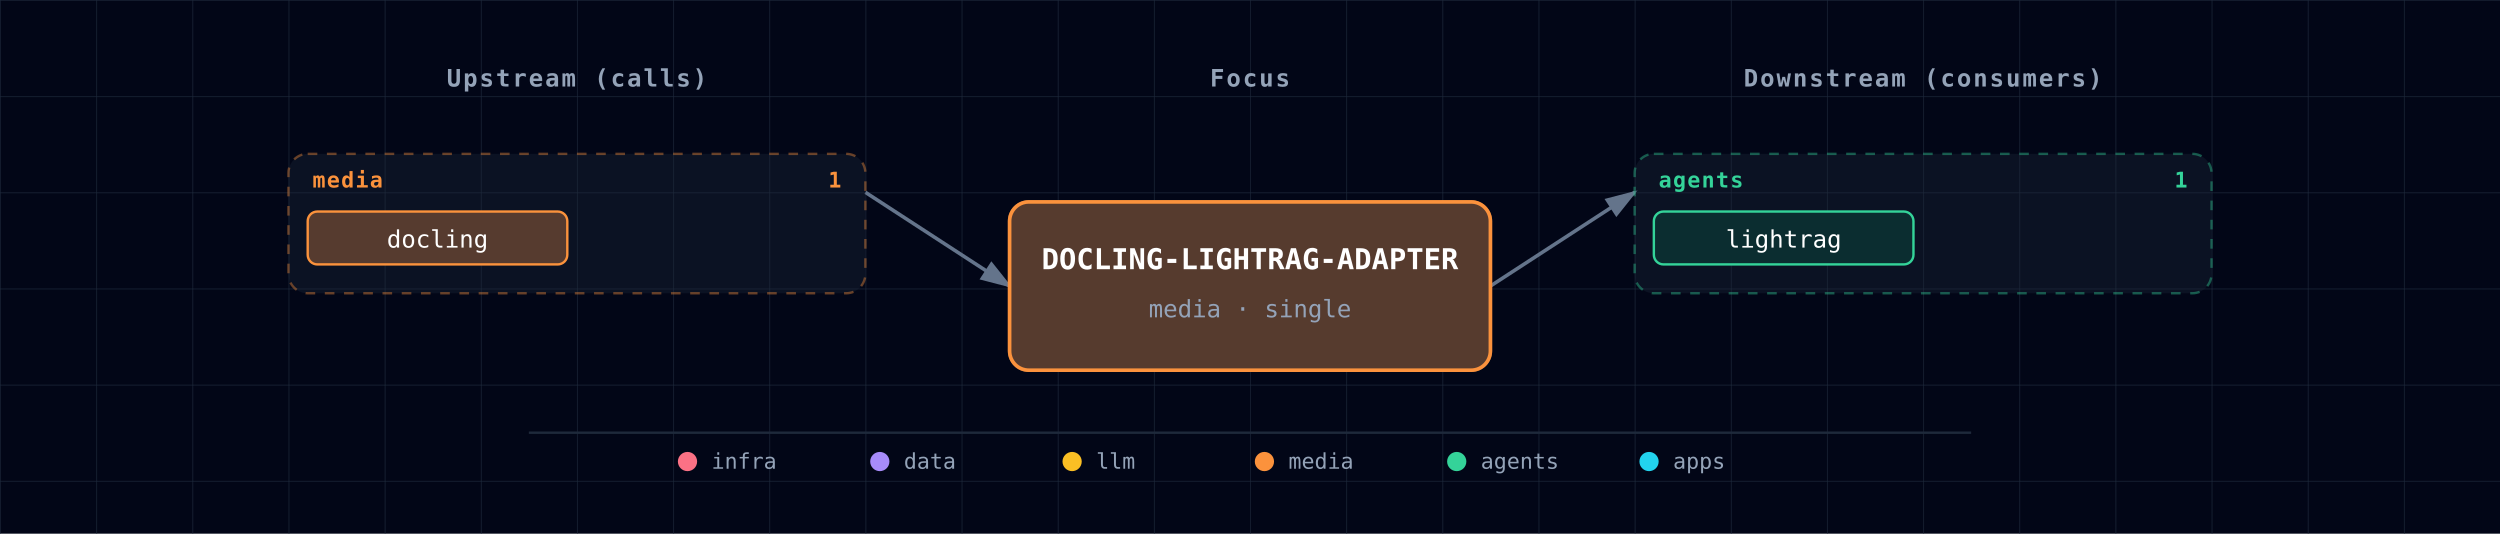
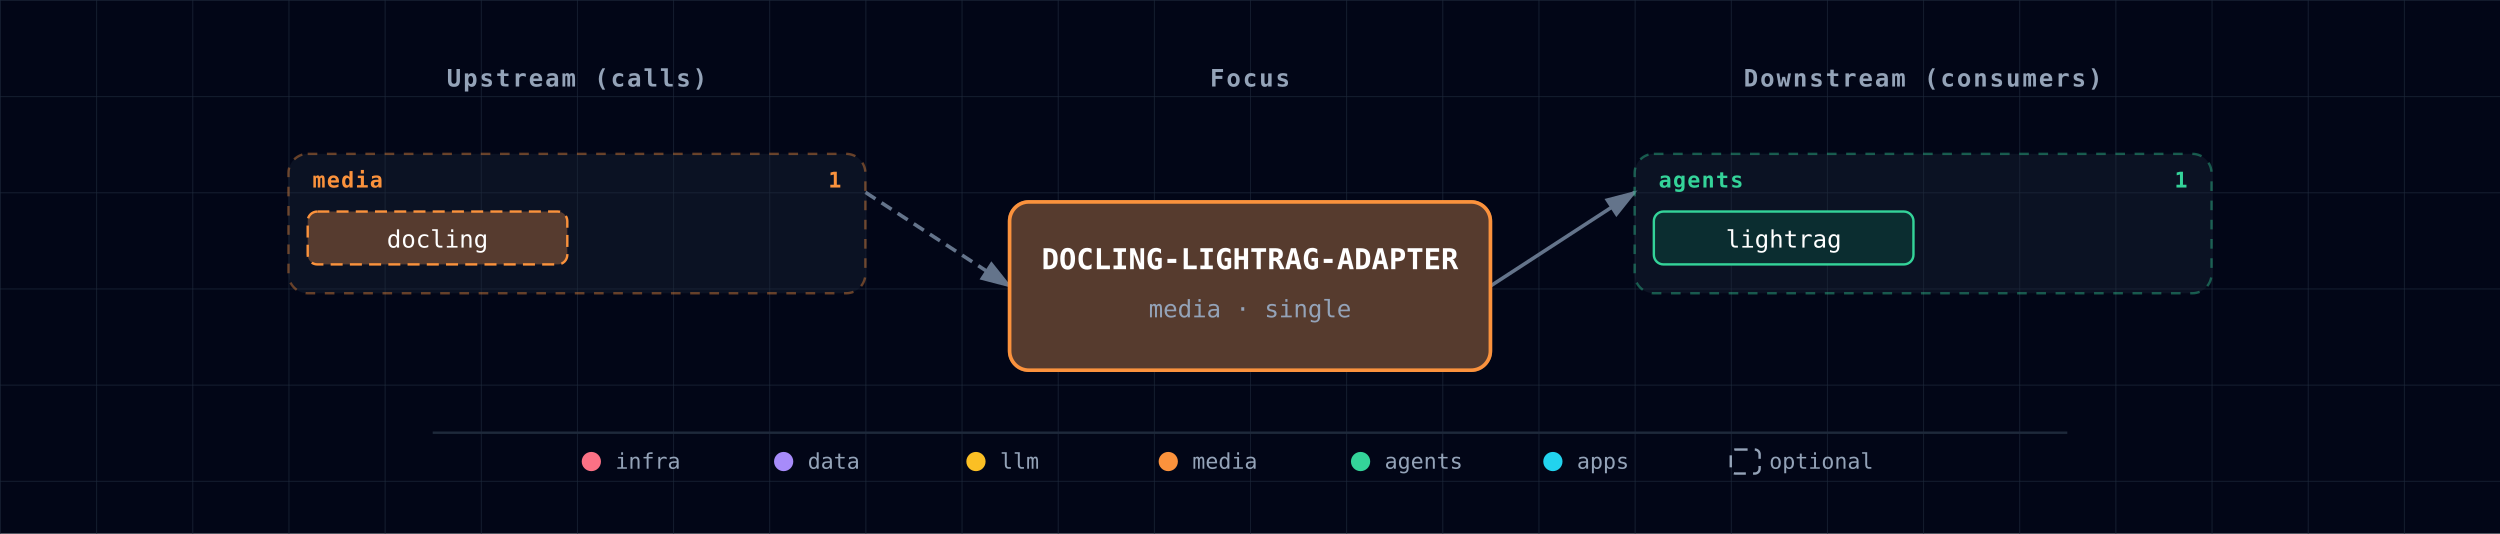
<svg xmlns="http://www.w3.org/2000/svg" viewBox="0 0 1040 222" font-family="'JetBrains Mono', 'Fira Code', Menlo, Consolas, monospace">
  <defs>
    <pattern id="grid" width="40" height="40" patternUnits="userSpaceOnUse">
      <path d="M 40 0 L 0 0 0 40" fill="none" stroke="#1e293b" stroke-width="0.5" />
    </pattern>
    <marker id="arrowhead" markerWidth="9" markerHeight="6" refX="8" refY="3" orient="auto">
      <polygon points="0 0, 9 3, 0 6" fill="#64748b" />
    </marker>
    <filter id="focus-glow" x="-50%" y="-50%" width="200%" height="200%">
      <feGaussianBlur in="SourceAlpha" stdDeviation="6" />
      <feFlood flood-color="#fb923c" flood-opacity="0.6" />
      <feComposite in2="SourceAlpha" operator="in" />
      <feMerge>
        <feMergeNode />
        <feMergeNode in="SourceGraphic" />
      </feMerge>
    </filter>
  </defs>
  <rect width="1040" height="222" fill="#020617" />
  <rect width="1040" height="222" fill="url(#grid)" />
  <text x="240" y="36" fill="#94a3b8" font-size="10" font-weight="600" text-anchor="middle" letter-spacing="0.08em">Upstream (calls)</text>
  <text x="520" y="36" fill="#94a3b8" font-size="10" font-weight="600" text-anchor="middle" letter-spacing="0.08em">Focus</text>
  <text x="800" y="36" fill="#94a3b8" font-size="10" font-weight="600" text-anchor="middle" letter-spacing="0.08em">Downstream (consumers)</text>
-   <line x1="360" y1="80" x2="420" y2="119" stroke="#64748b" stroke-width="1.5" marker-end="url(#arrowhead)" />
+   <line x1="360" y1="80" x2="420" y2="119" stroke="#64748b" stroke-width="1.5" stroke-dasharray="5,3" marker-end="url(#arrowhead)" />
  <line x1="620" y1="119" x2="680" y2="80" stroke="#64748b" stroke-width="1.5" marker-end="url(#arrowhead)" />
  <g>
    <g class="cluster">
      <rect x="120" y="64" width="240" height="58" rx="8" fill="rgba(30,41,59,0.35)" stroke="#fb923c" stroke-width="1" stroke-dasharray="4,4" stroke-opacity="0.4" />
      <text x="130" y="78" fill="#fb923c" font-size="9" font-weight="700" text-anchor="start" style="letter-spacing:0.06em;text-transform:uppercase;">media</text>
      <text x="350" y="78" fill="#fb923c" font-size="9" font-weight="600" text-anchor="end">1</text>
    </g>
    <g>
      <rect x="128" y="88" width="108" height="22" rx="4" fill="#0f172a" />
-       <rect x="128" y="88" width="108" height="22" rx="4" fill="rgba(251, 146, 60, 0.3)" stroke="#fb923c" stroke-width="1" />
+       <rect x="128" y="88" width="108" height="22" rx="4" fill="rgba(251, 146, 60, 0.3)" stroke="#fb923c" stroke-width="1" stroke-dasharray="5,3" />
      <text x="182" y="103" fill="white" font-size="10" text-anchor="middle">docling</text>
    </g>
  </g>
  <g>
    <g class="cluster">
      <rect x="680" y="64" width="240" height="58" rx="8" fill="rgba(30,41,59,0.35)" stroke="#34d399" stroke-width="1" stroke-dasharray="4,4" stroke-opacity="0.4" />
      <text x="690" y="78" fill="#34d399" font-size="9" font-weight="700" text-anchor="start" style="letter-spacing:0.06em;text-transform:uppercase;">agents</text>
      <text x="910" y="78" fill="#34d399" font-size="9" font-weight="600" text-anchor="end">1</text>
    </g>
    <g>
      <rect x="688" y="88" width="108" height="22" rx="4" fill="#0f172a" />
      <rect x="688" y="88" width="108" height="22" rx="4" fill="rgba(6, 78, 59, 0.4)" stroke="#34d399" stroke-width="1" />
      <text x="742" y="103" fill="white" font-size="10" text-anchor="middle">lightrag</text>
    </g>
  </g>
  <g class="focus" filter="url(#focus-glow)">
    <rect x="420" y="84" width="200" height="70" rx="8" fill="#0f172a" />
    <rect x="420" y="84" width="200" height="70" rx="8" fill="rgba(251, 146, 60, 0.3)" stroke="#fb923c" stroke-width="1.5" />
    <text x="520" y="112" fill="white" font-size="12" font-weight="700" text-anchor="middle">DOCLING-LIGHTRAG-ADAPTER</text>
    <text x="520" y="132" fill="#94a3b8" font-size="10" text-anchor="middle">media · single</text>
  </g>
  <g class="legend">
-     <line x1="220" y1="180" x2="820" y2="180" stroke="#1e293b" stroke-width="1" />
-     <circle cx="286" cy="192" r="4" fill="#fb7185" />
-     <text x="296" y="195" fill="#94a3b8" font-size="9" font-weight="400" text-anchor="start">infra</text>
-     <circle cx="366" cy="192" r="4" fill="#a78bfa" />
-     <text x="376" y="195" fill="#94a3b8" font-size="9" font-weight="400" text-anchor="start">data</text>
-     <circle cx="446" cy="192" r="4" fill="#fbbf24" />
-     <text x="456" y="195" fill="#94a3b8" font-size="9" font-weight="400" text-anchor="start">llm</text>
-     <circle cx="526" cy="192" r="4" fill="#fb923c" />
-     <text x="536" y="195" fill="#94a3b8" font-size="9" font-weight="400" text-anchor="start">media</text>
-     <circle cx="606" cy="192" r="4" fill="#34d399" />
-     <text x="616" y="195" fill="#94a3b8" font-size="9" font-weight="400" text-anchor="start">agents</text>
-     <circle cx="686" cy="192" r="4" fill="#22d3ee" />
-     <text x="696" y="195" fill="#94a3b8" font-size="9" font-weight="400" text-anchor="start">apps</text>
+     <line x1="180" y1="180" x2="860" y2="180" stroke="#1e293b" stroke-width="1" />
+     <circle cx="246" cy="192" r="4" fill="#fb7185" />
+     <text x="256" y="195" fill="#94a3b8" font-size="9" font-weight="400" text-anchor="start">infra</text>
+     <circle cx="326" cy="192" r="4" fill="#a78bfa" />
+     <text x="336" y="195" fill="#94a3b8" font-size="9" font-weight="400" text-anchor="start">data</text>
+     <circle cx="406" cy="192" r="4" fill="#fbbf24" />
+     <text x="416" y="195" fill="#94a3b8" font-size="9" font-weight="400" text-anchor="start">llm</text>
+     <circle cx="486" cy="192" r="4" fill="#fb923c" />
+     <text x="496" y="195" fill="#94a3b8" font-size="9" font-weight="400" text-anchor="start">media</text>
+     <circle cx="566" cy="192" r="4" fill="#34d399" />
+     <text x="576" y="195" fill="#94a3b8" font-size="9" font-weight="400" text-anchor="start">agents</text>
+     <circle cx="646" cy="192" r="4" fill="#22d3ee" />
+     <text x="656" y="195" fill="#94a3b8" font-size="9" font-weight="400" text-anchor="start">apps</text>
+     <rect x="720" y="187" width="12" height="10" rx="2" fill="none" stroke="#94a3b8" stroke-width="1" stroke-dasharray="5,3" />
+     <text x="736" y="195" fill="#94a3b8" font-size="9" font-weight="400" text-anchor="start">optional</text>
  </g>
</svg>
